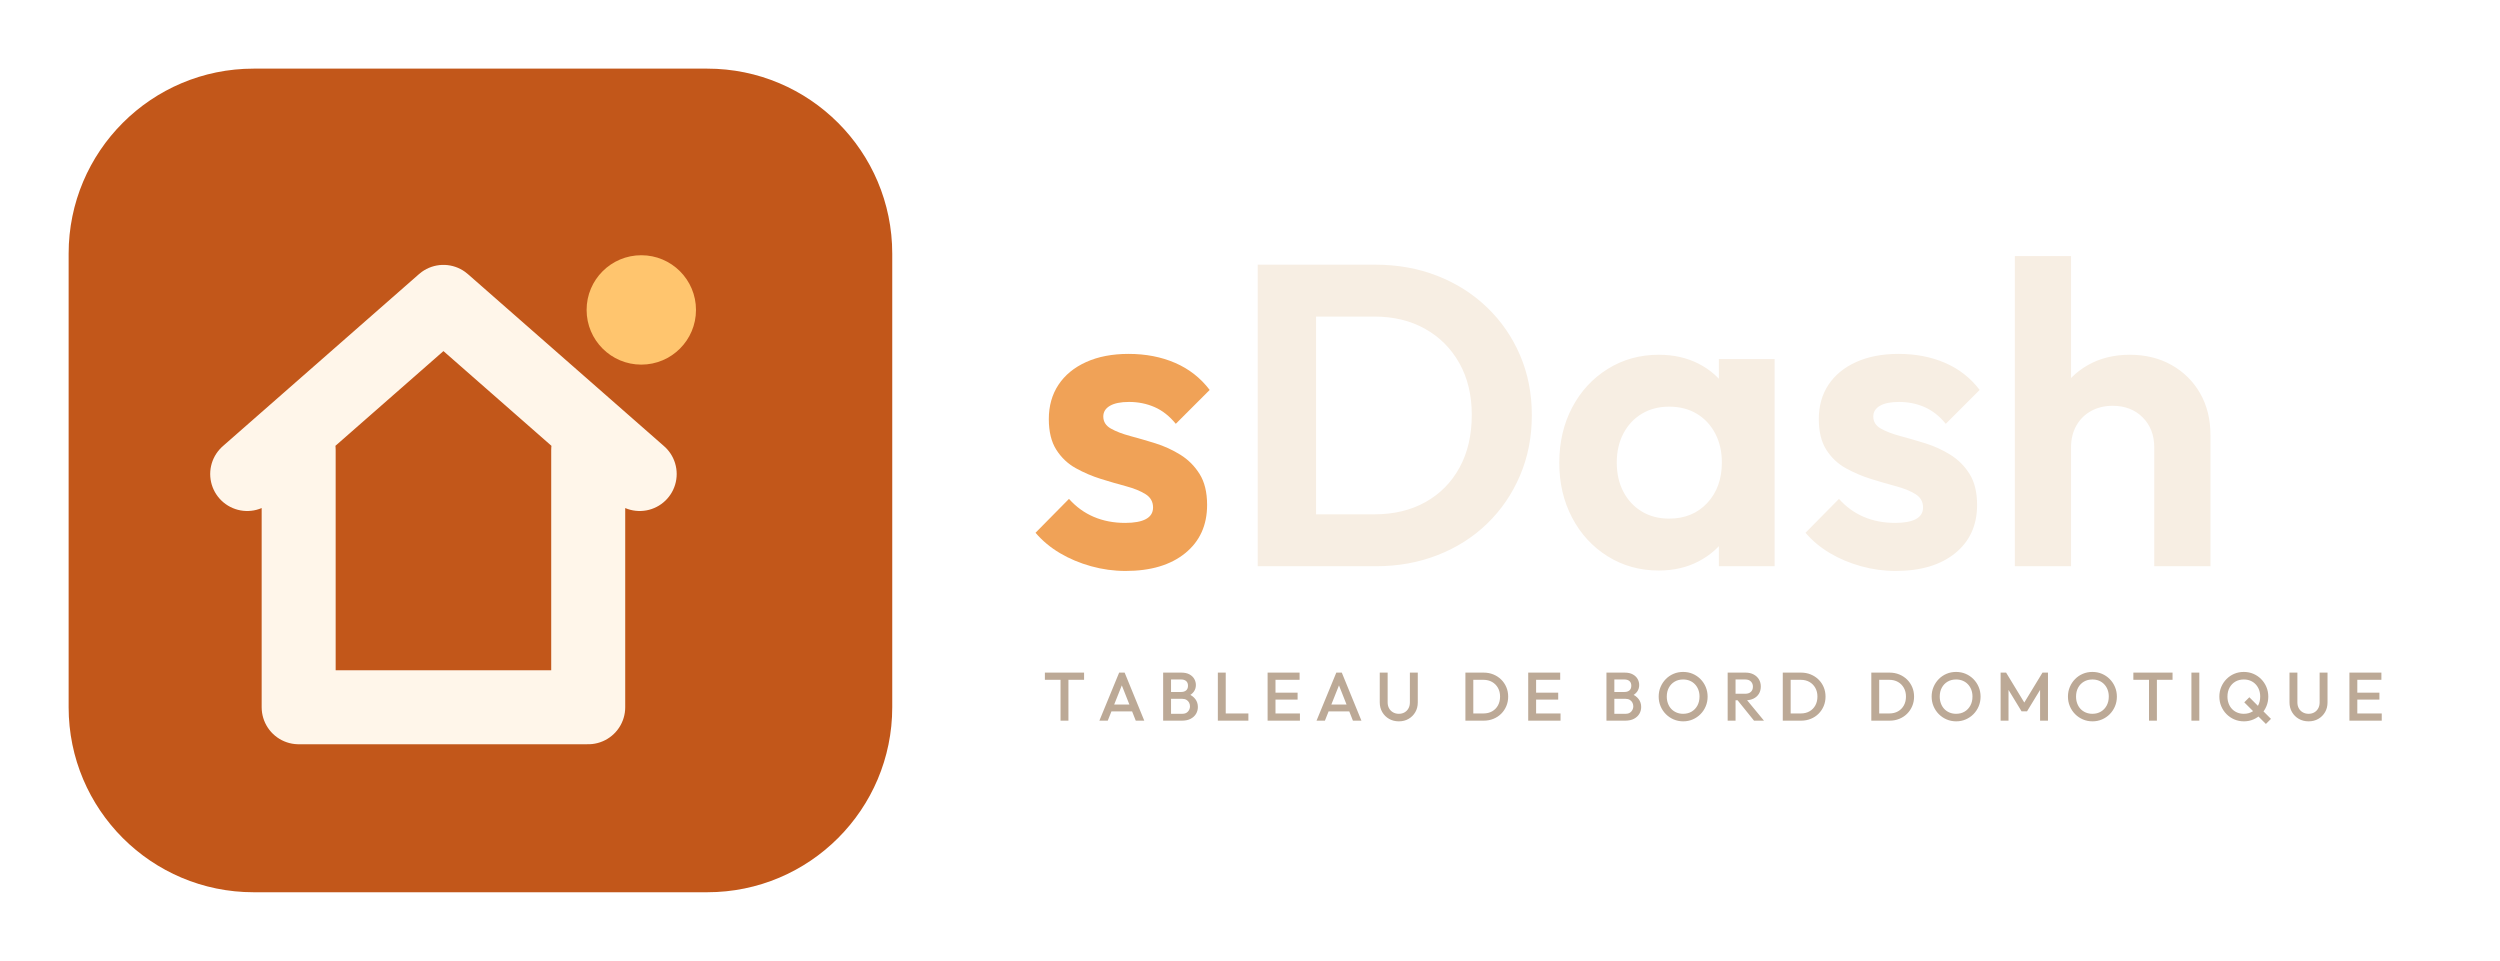
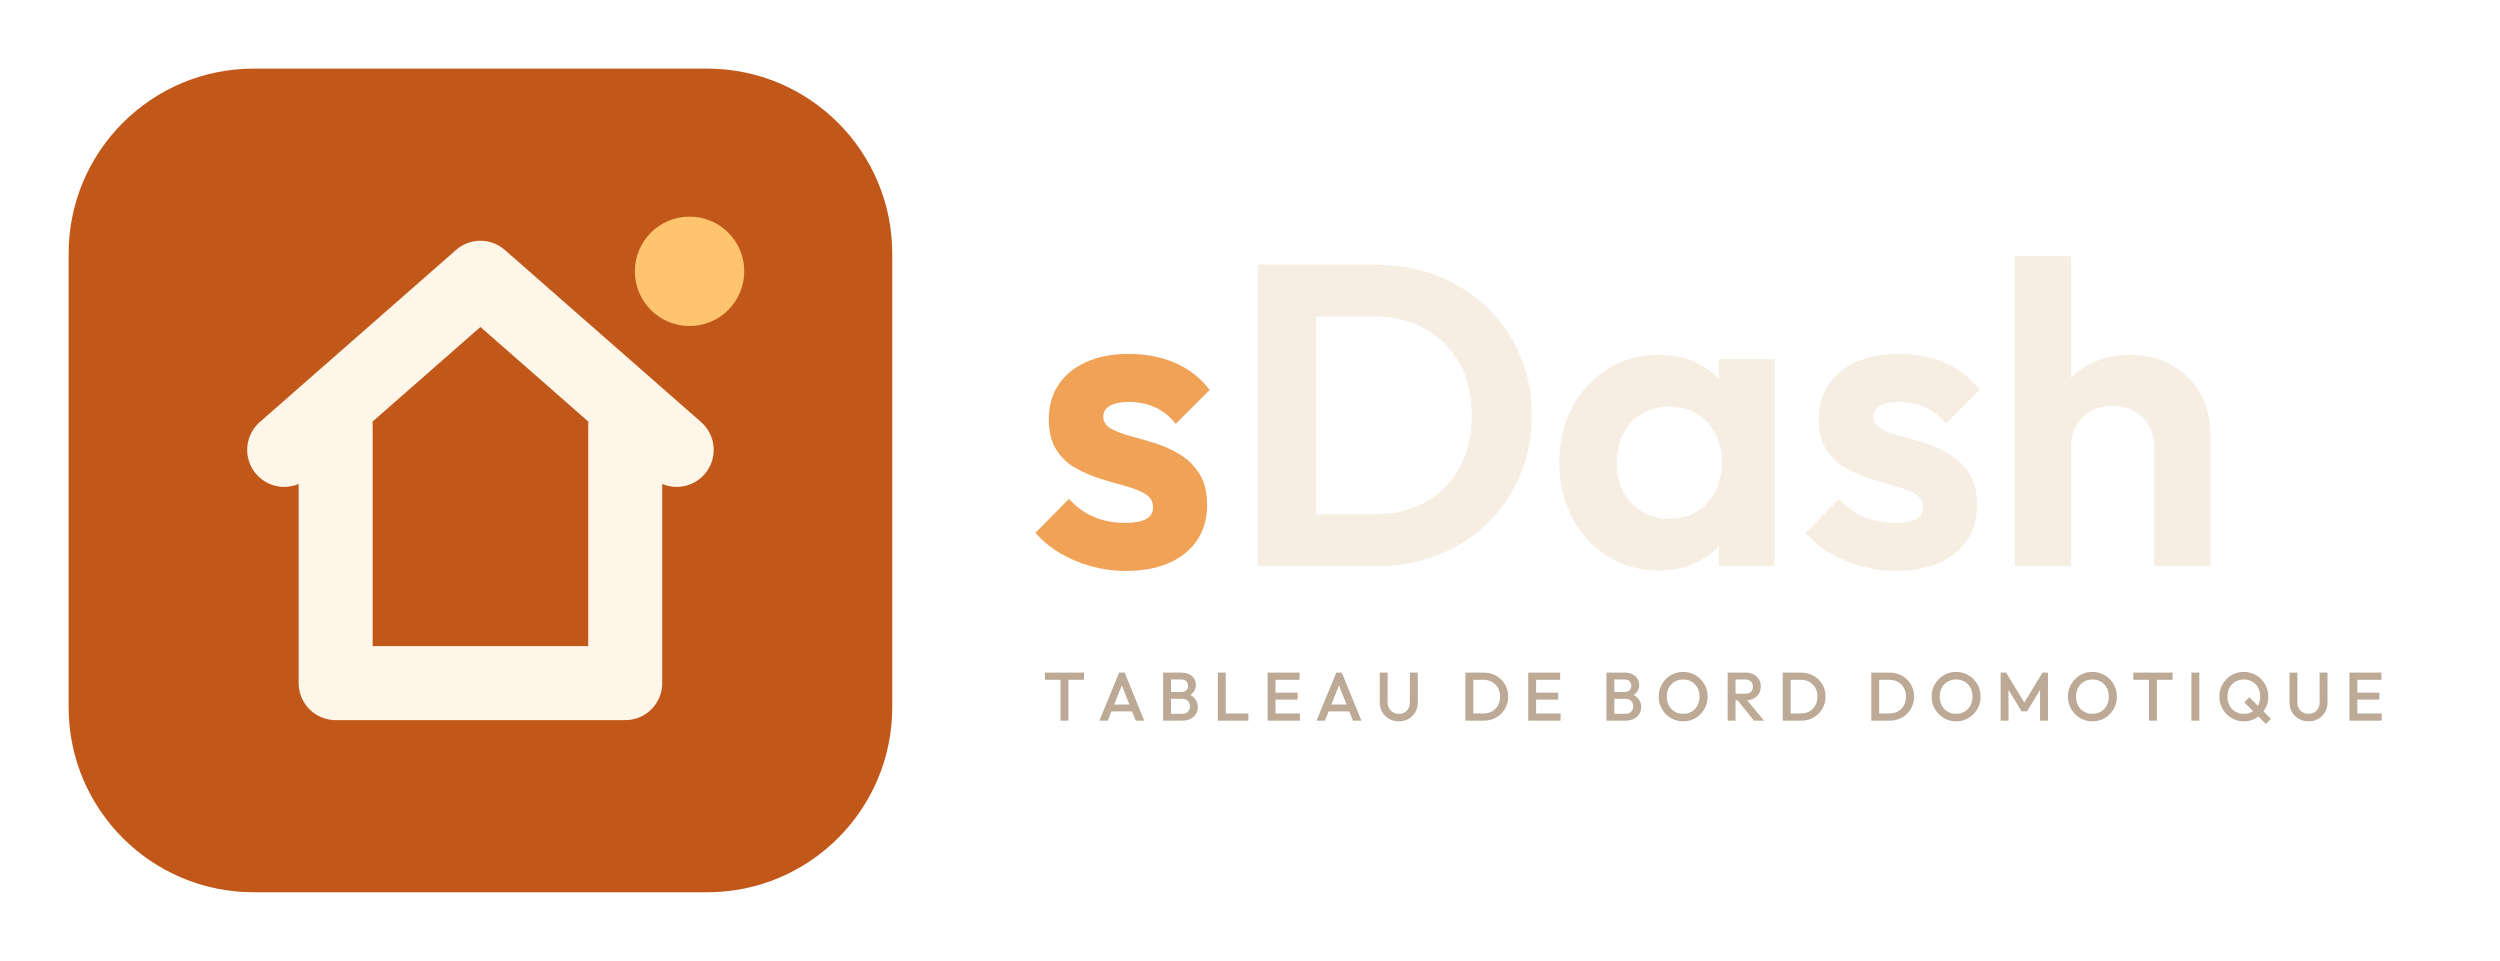
<svg xmlns="http://www.w3.org/2000/svg" viewBox="0 0 1457 560" width="1457" height="560">
  <svg x="40" y="40" width="480" height="480" viewBox="0 0 1024 1024">
    <rect width="1024" height="1024" rx="230" fill="#C2571A" />
-     <path d="M222 504 L466 290 L710 504 M286 474 V794 H646 V474" fill="none" stroke="#FFF6EA" stroke-width="92" stroke-linecap="round" stroke-linejoin="round" />
-     <circle cx="712" cy="300" r="106" fill="#C2571A" />
-     <circle cx="712" cy="300" r="68" fill="#FFC56E" />
+     <path d="M268 474 L512 260 L756 474 M332 444 V764 H692 V444" fill="none" stroke="#FFF6EA" stroke-width="92" stroke-linecap="round" stroke-linejoin="round" />
+     <circle cx="772" cy="252" r="106" fill="#C2571A" />
+     <circle cx="772" cy="252" r="68" fill="#FFC56E" />
  </svg>
  <path d="M656.0 332.75Q645.75 332.75 635.875 330.0Q626.0 327.25 617.75 322.375Q609.5 317.5 603.5 310.5L623.0 290.75Q629.25 297.75 637.5 301.25Q645.75 304.75 655.75 304.75Q663.75 304.75 667.875 302.5Q672.0 300.25 672.0 295.75Q672.0 290.75 667.625 288.0Q663.25 285.25 656.25 283.375Q649.25 281.5 641.625 279.125Q634.0 276.75 627.0 272.875Q620.0 269.0 615.625 262.125Q611.25 255.25 611.25 244.25Q611.25 232.75 616.875 224.25Q622.5 215.75 633.0 211.0Q643.5 206.25 657.75 206.25Q672.75 206.25 684.875 211.5Q697.0 216.75 705.0 227.25L685.25 247.0Q679.75 240.25 672.875 237.25Q666.0 234.25 658.0 234.25Q650.75 234.25 646.875 236.5Q643.0 238.75 643.0 242.75Q643.0 247.25 647.375 249.75Q651.75 252.25 658.75 254.125Q665.75 256.0 673.375 258.375Q681.0 260.75 687.875 265.0Q694.75 269.25 699.125 276.25Q703.5 283.25 703.5 294.25Q703.5 312.0 690.75 322.375Q678.0 332.75 656.0 332.75Z" fill="#F0A257" />
  <path d="M756.25 330.0V299.75H801.0Q818.0 299.75 830.75 292.625Q843.5 285.5 850.625 272.5Q857.75 259.5 857.75 241.75Q857.75 224.5 850.5 211.625Q843.25 198.75 830.5 191.625Q817.75 184.5 801.0 184.5H755.5V154.25H801.5Q821.0 154.25 837.625 160.75Q854.25 167.25 866.625 179.125Q879.0 191.0 885.875 207.0Q892.75 223.0 892.75 242.0Q892.75 261.0 885.875 277.125Q879.0 293.25 866.75 305.125Q854.5 317.0 837.875 323.5Q821.25 330.0 802.0 330.0ZM733.0 330.0V154.25H767.0V330.0ZM966.75 332.5Q950.25 332.5 937.0 324.25Q923.75 316.0 916.25 301.75Q908.75 287.5 908.75 269.75Q908.75 251.75 916.25 237.5Q923.75 223.25 937.0 215.0Q950.25 206.75 966.75 206.75Q979.75 206.75 990.0 212.0Q1000.25 217.25 1006.375 226.625Q1012.5 236.0 1013.0 247.75V291.25Q1012.5 303.25 1006.375 312.5Q1000.25 321.75 990.0 327.125Q979.75 332.5 966.75 332.5ZM972.75 302.25Q986.5 302.25 995.0 293.125Q1003.5 284.0 1003.5 269.5Q1003.5 260.0 999.625 252.625Q995.75 245.25 988.875 241.125Q982.0 237.0 972.75 237.0Q963.75 237.0 956.875 241.125Q950.0 245.25 946.125 252.625Q942.25 260.0 942.25 269.5Q942.25 279.25 946.125 286.625Q950.0 294.0 956.875 298.125Q963.75 302.25 972.75 302.25ZM1001.75 330.0V297.5L1007.0 268.0L1001.75 239.0V209.25H1034.25V330.0ZM1104.75 332.75Q1094.5 332.75 1084.625 330.0Q1074.75 327.25 1066.5 322.375Q1058.25 317.5 1052.25 310.5L1071.75 290.75Q1078.0 297.75 1086.25 301.25Q1094.5 304.75 1104.5 304.75Q1112.5 304.75 1116.625 302.5Q1120.75 300.25 1120.75 295.75Q1120.75 290.75 1116.375 288.0Q1112.0 285.25 1105.0 283.375Q1098.0 281.5 1090.375 279.125Q1082.75 276.75 1075.75 272.875Q1068.75 269.0 1064.375 262.125Q1060.0 255.25 1060.0 244.25Q1060.0 232.75 1065.625 224.25Q1071.25 215.75 1081.75 211.0Q1092.25 206.25 1106.5 206.25Q1121.5 206.25 1133.625 211.5Q1145.75 216.75 1153.75 227.25L1134.0 247.0Q1128.5 240.25 1121.625 237.25Q1114.75 234.25 1106.75 234.25Q1099.5 234.25 1095.625 236.5Q1091.75 238.75 1091.75 242.75Q1091.75 247.25 1096.125 249.75Q1100.5 252.25 1107.5 254.125Q1114.5 256.0 1122.125 258.375Q1129.75 260.75 1136.625 265.0Q1143.5 269.25 1147.875 276.25Q1152.25 283.25 1152.25 294.25Q1152.25 312.0 1139.5 322.375Q1126.75 332.75 1104.75 332.75ZM1255.5 330.0V260.75Q1255.5 250.0 1248.75 243.25Q1242.0 236.5 1231.25 236.5Q1224.25 236.5 1218.75 239.5Q1213.25 242.5 1210.125 248.0Q1207.0 253.5 1207.0 260.75L1194.25 254.25Q1194.25 240.0 1200.25 229.375Q1206.25 218.75 1216.875 212.75Q1227.5 206.75 1241.25 206.75Q1255.0 206.75 1265.625 212.75Q1276.25 218.75 1282.25 229.25Q1288.25 239.75 1288.25 253.5V330.0ZM1174.25 330.0V149.25H1207.0V330.0Z" fill="#F7EEE3" />
  <path d="M618.08 420.0V392.8H622.68V420.0ZM608.96 396.2V392.0H631.8V396.2ZM640.72 420.0 652.24 392.0H655.44L666.88 420.0H661.92L652.96 397.32H654.64L645.6 420.0ZM646.4 414.6V410.6H661.24V414.6ZM681.04 420.0V416.0H689.08Q691.2 416.0 692.36 414.68Q693.52 413.36 693.52 411.64Q693.52 410.48 693.0 409.48Q692.48 408.48 691.48 407.88Q690.48 407.28 689.08 407.28H681.04V403.28H688.4Q690.2 403.28 691.28 402.36Q692.36 401.44 692.36 399.64Q692.36 397.84 691.28 396.92Q690.2 396.0 688.4 396.0H681.04V392.0H688.52Q691.36 392.0 693.24 393.04Q695.12 394.08 696.04 395.72Q696.96 397.36 696.96 399.24Q696.96 401.44 695.74 403.12Q694.52 404.8 692.16 405.84L692.52 404.4Q695.16 405.48 696.64 407.44Q698.12 409.4 698.12 412.04Q698.12 414.2 697.06 416.0Q696.0 417.8 693.94 418.9Q691.88 420.0 688.88 420.0ZM677.88 420.0V392.0H682.48V420.0ZM709.76 420.0V392.0H714.36V420.0ZM712.92 420.0V415.8H727.56V420.0ZM738.76 420.0V392.0H743.36V420.0ZM741.92 420.0V415.8H757.6V420.0ZM741.92 407.72V403.68H756.24V407.72ZM741.92 396.2V392.0H757.4V396.2ZM767.28 420.0 778.8 392.0H782.0L793.44 420.0H788.48L779.52 397.32H781.2L772.16 420.0ZM772.96 414.6V410.6H787.8V414.6ZM815.24 420.4Q812.08 420.4 809.56 418.96Q807.04 417.52 805.58 415.02Q804.12 412.52 804.12 409.36V392.0H808.72V409.32Q808.72 411.36 809.58 412.86Q810.44 414.36 811.92 415.18Q813.4 416.0 815.24 416.0Q817.12 416.0 818.56 415.18Q820 414.36 820.84 412.86Q821.68 411.36 821.68 409.36V392.0H826.28V409.4Q826.28 412.56 824.84 415.04Q823.4 417.52 820.92 418.96Q818.44 420.4 815.24 420.4ZM857.2 420.0V415.8H864.56Q867.44 415.8 869.62 414.56Q871.8 413.32 873.02 411.1Q874.24 408.88 874.24 405.96Q874.24 403.08 873 400.88Q871.76 398.68 869.58 397.44Q867.4 396.2 864.56 396.2H857.2V392.0H864.68Q867.72 392.0 870.32 393.06Q872.92 394.12 874.86 396.02Q876.8 397.92 877.88 400.46Q878.96 403.0 878.96 406.0Q878.96 408.96 877.88 411.52Q876.8 414.08 874.88 415.98Q872.96 417.88 870.36 418.94Q867.76 420.0 864.76 420.0ZM854.04 420.0V392.0H858.64V420.0ZM890.64 420.0V392.0H895.24V420.0ZM893.8 420.0V415.8H909.48V420.0ZM893.8 407.72V403.68H908.12V407.72ZM893.8 396.2V392.0H909.28V396.2ZM939.4 420.0V416.0H947.44Q949.56 416.0 950.72 414.68Q951.88 413.36 951.88 411.64Q951.88 410.48 951.36 409.48Q950.84 408.48 949.84 407.88Q948.84 407.28 947.44 407.28H939.4V403.28H946.76Q948.56 403.28 949.64 402.36Q950.72 401.44 950.72 399.64Q950.72 397.84 949.64 396.92Q948.56 396.0 946.76 396.0H939.4V392.0H946.88Q949.72 392.0 951.6 393.04Q953.48 394.08 954.4 395.72Q955.32 397.36 955.32 399.24Q955.32 401.44 954.1 403.12Q952.88 404.8 950.52 405.84L950.88 404.4Q953.52 405.48 955 407.44Q956.48 409.4 956.48 412.04Q956.48 414.2 955.42 416.0Q954.36 417.8 952.3 418.9Q950.24 420.0 947.24 420.0ZM936.24 420.0V392.0H940.84V420.0ZM981 420.4Q978 420.4 975.4 419.28Q972.8 418.16 970.84 416.18Q968.88 414.2 967.78 411.58Q966.68 408.96 966.68 405.96Q966.68 402.96 967.78 400.36Q968.88 397.76 970.82 395.78Q972.76 393.8 975.34 392.7Q977.92 391.6 980.92 391.6Q983.92 391.6 986.5 392.7Q989.08 393.8 991.04 395.78Q993 397.76 994.1 400.38Q995.2 403.0 995.2 406.0Q995.2 409.0 994.1 411.62Q993 414.24 991.06 416.2Q989.12 418.16 986.54 419.28Q983.96 420.4 981 420.4ZM980.92 416.0Q983.76 416.0 985.9 414.72Q988.04 413.44 989.26 411.18Q990.48 408.92 990.48 405.96Q990.48 403.76 989.78 401.94Q989.08 400.12 987.8 398.78Q986.52 397.44 984.78 396.72Q983.04 396.0 980.92 396.0Q978.12 396.0 975.98 397.26Q973.84 398.52 972.62 400.76Q971.4 403.0 971.4 405.96Q971.4 408.16 972.1 410.02Q972.8 411.88 974.06 413.2Q975.32 414.52 977.08 415.26Q978.84 416.0 980.92 416.0ZM1010.04 408.12V404.32H1017.12Q1019.24 404.32 1020.42 403.22Q1021.6 402.12 1021.6 400.16Q1021.6 398.4 1020.44 397.2Q1019.28 396.0 1017.16 396.0H1010.04V392.0H1017.36Q1020 392.0 1022 393.06Q1024 394.12 1025.1 395.94Q1026.2 397.76 1026.2 400.08Q1026.2 402.52 1025.1 404.32Q1024 406.12 1022 407.12Q1020 408.12 1017.36 408.12ZM1006.88 420.0V392.0H1011.48V420.0ZM1022.24 420.0 1012.44 407.84 1016.72 406.28 1028.04 420.0ZM1042.16 420.0V415.8H1049.52Q1052.4 415.8 1054.58 414.56Q1056.76 413.32 1057.98 411.1Q1059.2 408.88 1059.2 405.96Q1059.2 403.08 1057.96 400.88Q1056.72 398.68 1054.54 397.44Q1052.36 396.2 1049.52 396.2H1042.16V392.0H1049.64Q1052.68 392.0 1055.28 393.06Q1057.88 394.12 1059.82 396.02Q1061.76 397.92 1062.84 400.46Q1063.92 403.0 1063.92 406.0Q1063.92 408.96 1062.84 411.52Q1061.76 414.08 1059.84 415.98Q1057.92 417.88 1055.32 418.94Q1052.72 420.0 1049.72 420.0ZM1039.0 420.0V392.0H1043.6V420.0ZM1093.76 420.0V415.8H1101.12Q1104.0 415.8 1106.18 414.56Q1108.36 413.32 1109.58 411.1Q1110.8 408.88 1110.8 405.96Q1110.8 403.08 1109.56 400.88Q1108.32 398.68 1106.14 397.44Q1103.96 396.2 1101.12 396.2H1093.76V392.0H1101.24Q1104.28 392.0 1106.88 393.06Q1109.48 394.12 1111.42 396.02Q1113.36 397.92 1114.44 400.46Q1115.52 403.0 1115.52 406.0Q1115.52 408.96 1114.44 411.52Q1113.36 414.08 1111.44 415.98Q1109.52 417.88 1106.92 418.94Q1104.32 420.0 1101.32 420.0ZM1090.6 420.0V392.0H1095.2V420.0ZM1140.08 420.4Q1137.08 420.4 1134.48 419.28Q1131.88 418.16 1129.92 416.18Q1127.96 414.2 1126.86 411.58Q1125.76 408.96 1125.76 405.96Q1125.76 402.96 1126.86 400.36Q1127.96 397.76 1129.9 395.78Q1131.84 393.8 1134.42 392.7Q1137 391.6 1140 391.6Q1143 391.6 1145.58 392.7Q1148.16 393.8 1150.12 395.78Q1152.08 397.76 1153.18 400.38Q1154.28 403.0 1154.28 406.0Q1154.28 409.0 1153.18 411.62Q1152.08 414.24 1150.14 416.2Q1148.2 418.16 1145.62 419.28Q1143.04 420.4 1140.08 420.4ZM1140 416.0Q1142.84 416.0 1144.98 414.72Q1147.12 413.44 1148.34 411.18Q1149.56 408.92 1149.56 405.96Q1149.56 403.76 1148.86 401.94Q1148.16 400.12 1146.88 398.78Q1145.6 397.44 1143.86 396.72Q1142.12 396.0 1140 396.0Q1137.2 396.0 1135.06 397.26Q1132.92 398.52 1131.7 400.76Q1130.48 403.0 1130.48 405.96Q1130.48 408.16 1131.18 410.02Q1131.88 411.88 1133.14 413.2Q1134.4 414.52 1136.16 415.26Q1137.92 416.0 1140 416.0ZM1165.96 420.0V392.0H1169.16L1180.8 411.16H1178.72L1190.36 392.0H1193.56V420.0H1188.96V400.08L1190 400.36L1181.36 414.56H1178.16L1169.52 400.36L1170.56 400.08V420.0ZM1219.52 420.4Q1216.52 420.4 1213.92 419.28Q1211.32 418.16 1209.36 416.18Q1207.4 414.2 1206.3 411.58Q1205.2 408.96 1205.2 405.96Q1205.2 402.96 1206.3 400.36Q1207.4 397.76 1209.34 395.78Q1211.28 393.8 1213.86 392.7Q1216.44 391.6 1219.44 391.6Q1222.44 391.6 1225.02 392.7Q1227.6 393.8 1229.56 395.78Q1231.52 397.76 1232.62 400.38Q1233.72 403.0 1233.72 406.0Q1233.72 409.0 1232.62 411.62Q1231.52 414.24 1229.58 416.2Q1227.64 418.16 1225.06 419.28Q1222.48 420.4 1219.52 420.4ZM1219.44 416.0Q1222.28 416.0 1224.42 414.72Q1226.56 413.44 1227.78 411.18Q1229.0 408.92 1229.0 405.96Q1229.0 403.76 1228.3 401.94Q1227.6 400.12 1226.32 398.78Q1225.04 397.44 1223.3 396.72Q1221.56 396.0 1219.44 396.0Q1216.64 396.0 1214.5 397.26Q1212.36 398.52 1211.14 400.76Q1209.92 403.0 1209.92 405.96Q1209.92 408.16 1210.62 410.02Q1211.32 411.88 1212.58 413.2Q1213.84 414.52 1215.6 415.26Q1217.36 416.0 1219.44 416.0ZM1252.44 420.0V392.8H1257.04V420.0ZM1243.32 396.2V392.0H1266.16V396.2ZM1277.16 420.0V392.0H1281.76V420.0ZM1307.76 420.4Q1304.76 420.4 1302.16 419.28Q1299.56 418.16 1297.6 416.18Q1295.64 414.2 1294.54 411.58Q1293.44 408.96 1293.44 405.96Q1293.44 402.96 1294.54 400.36Q1295.64 397.76 1297.58 395.78Q1299.52 393.8 1302.1 392.7Q1304.68 391.6 1307.68 391.6Q1310.68 391.6 1313.26 392.7Q1315.84 393.8 1317.8 395.78Q1319.76 397.76 1320.86 400.38Q1321.96 403.0 1321.96 406.0Q1321.96 409.0 1320.86 411.62Q1319.76 414.24 1317.82 416.2Q1315.88 418.16 1313.3 419.28Q1310.72 420.4 1307.76 420.4ZM1320.56 421.92 1307.96 409.32 1310.92 406.36 1323.52 418.96ZM1307.68 416.0Q1310.52 416.0 1312.66 414.72Q1314.8 413.44 1316.02 411.18Q1317.24 408.92 1317.24 405.96Q1317.24 403.76 1316.54 401.94Q1315.84 400.12 1314.56 398.78Q1313.28 397.44 1311.54 396.72Q1309.8 396.0 1307.68 396.0Q1304.88 396.0 1302.74 397.26Q1300.6 398.52 1299.38 400.76Q1298.16 403.0 1298.16 405.96Q1298.16 408.16 1298.86 410.02Q1299.56 411.88 1300.82 413.2Q1302.08 414.52 1303.84 415.26Q1305.6 416.0 1307.68 416.0ZM1345.44 420.4Q1342.28 420.4 1339.76 418.96Q1337.24 417.52 1335.78 415.02Q1334.32 412.52 1334.32 409.36V392.0H1338.92V409.32Q1338.92 411.36 1339.78 412.86Q1340.64 414.36 1342.12 415.18Q1343.6 416.0 1345.44 416.0Q1347.32 416.0 1348.76 415.18Q1350.2 414.36 1351.04 412.86Q1351.88 411.36 1351.88 409.36V392.0H1356.48V409.4Q1356.48 412.56 1355.04 415.04Q1353.6 417.52 1351.12 418.96Q1348.64 420.4 1345.44 420.4ZM1369.24 420.0V392.0H1373.84V420.0ZM1372.4 420.0V415.8H1388.08V420.0ZM1372.4 407.72V403.68H1386.72V407.72ZM1372.4 396.2V392.0H1387.88V396.2Z" fill="#BCA996" />
</svg>
